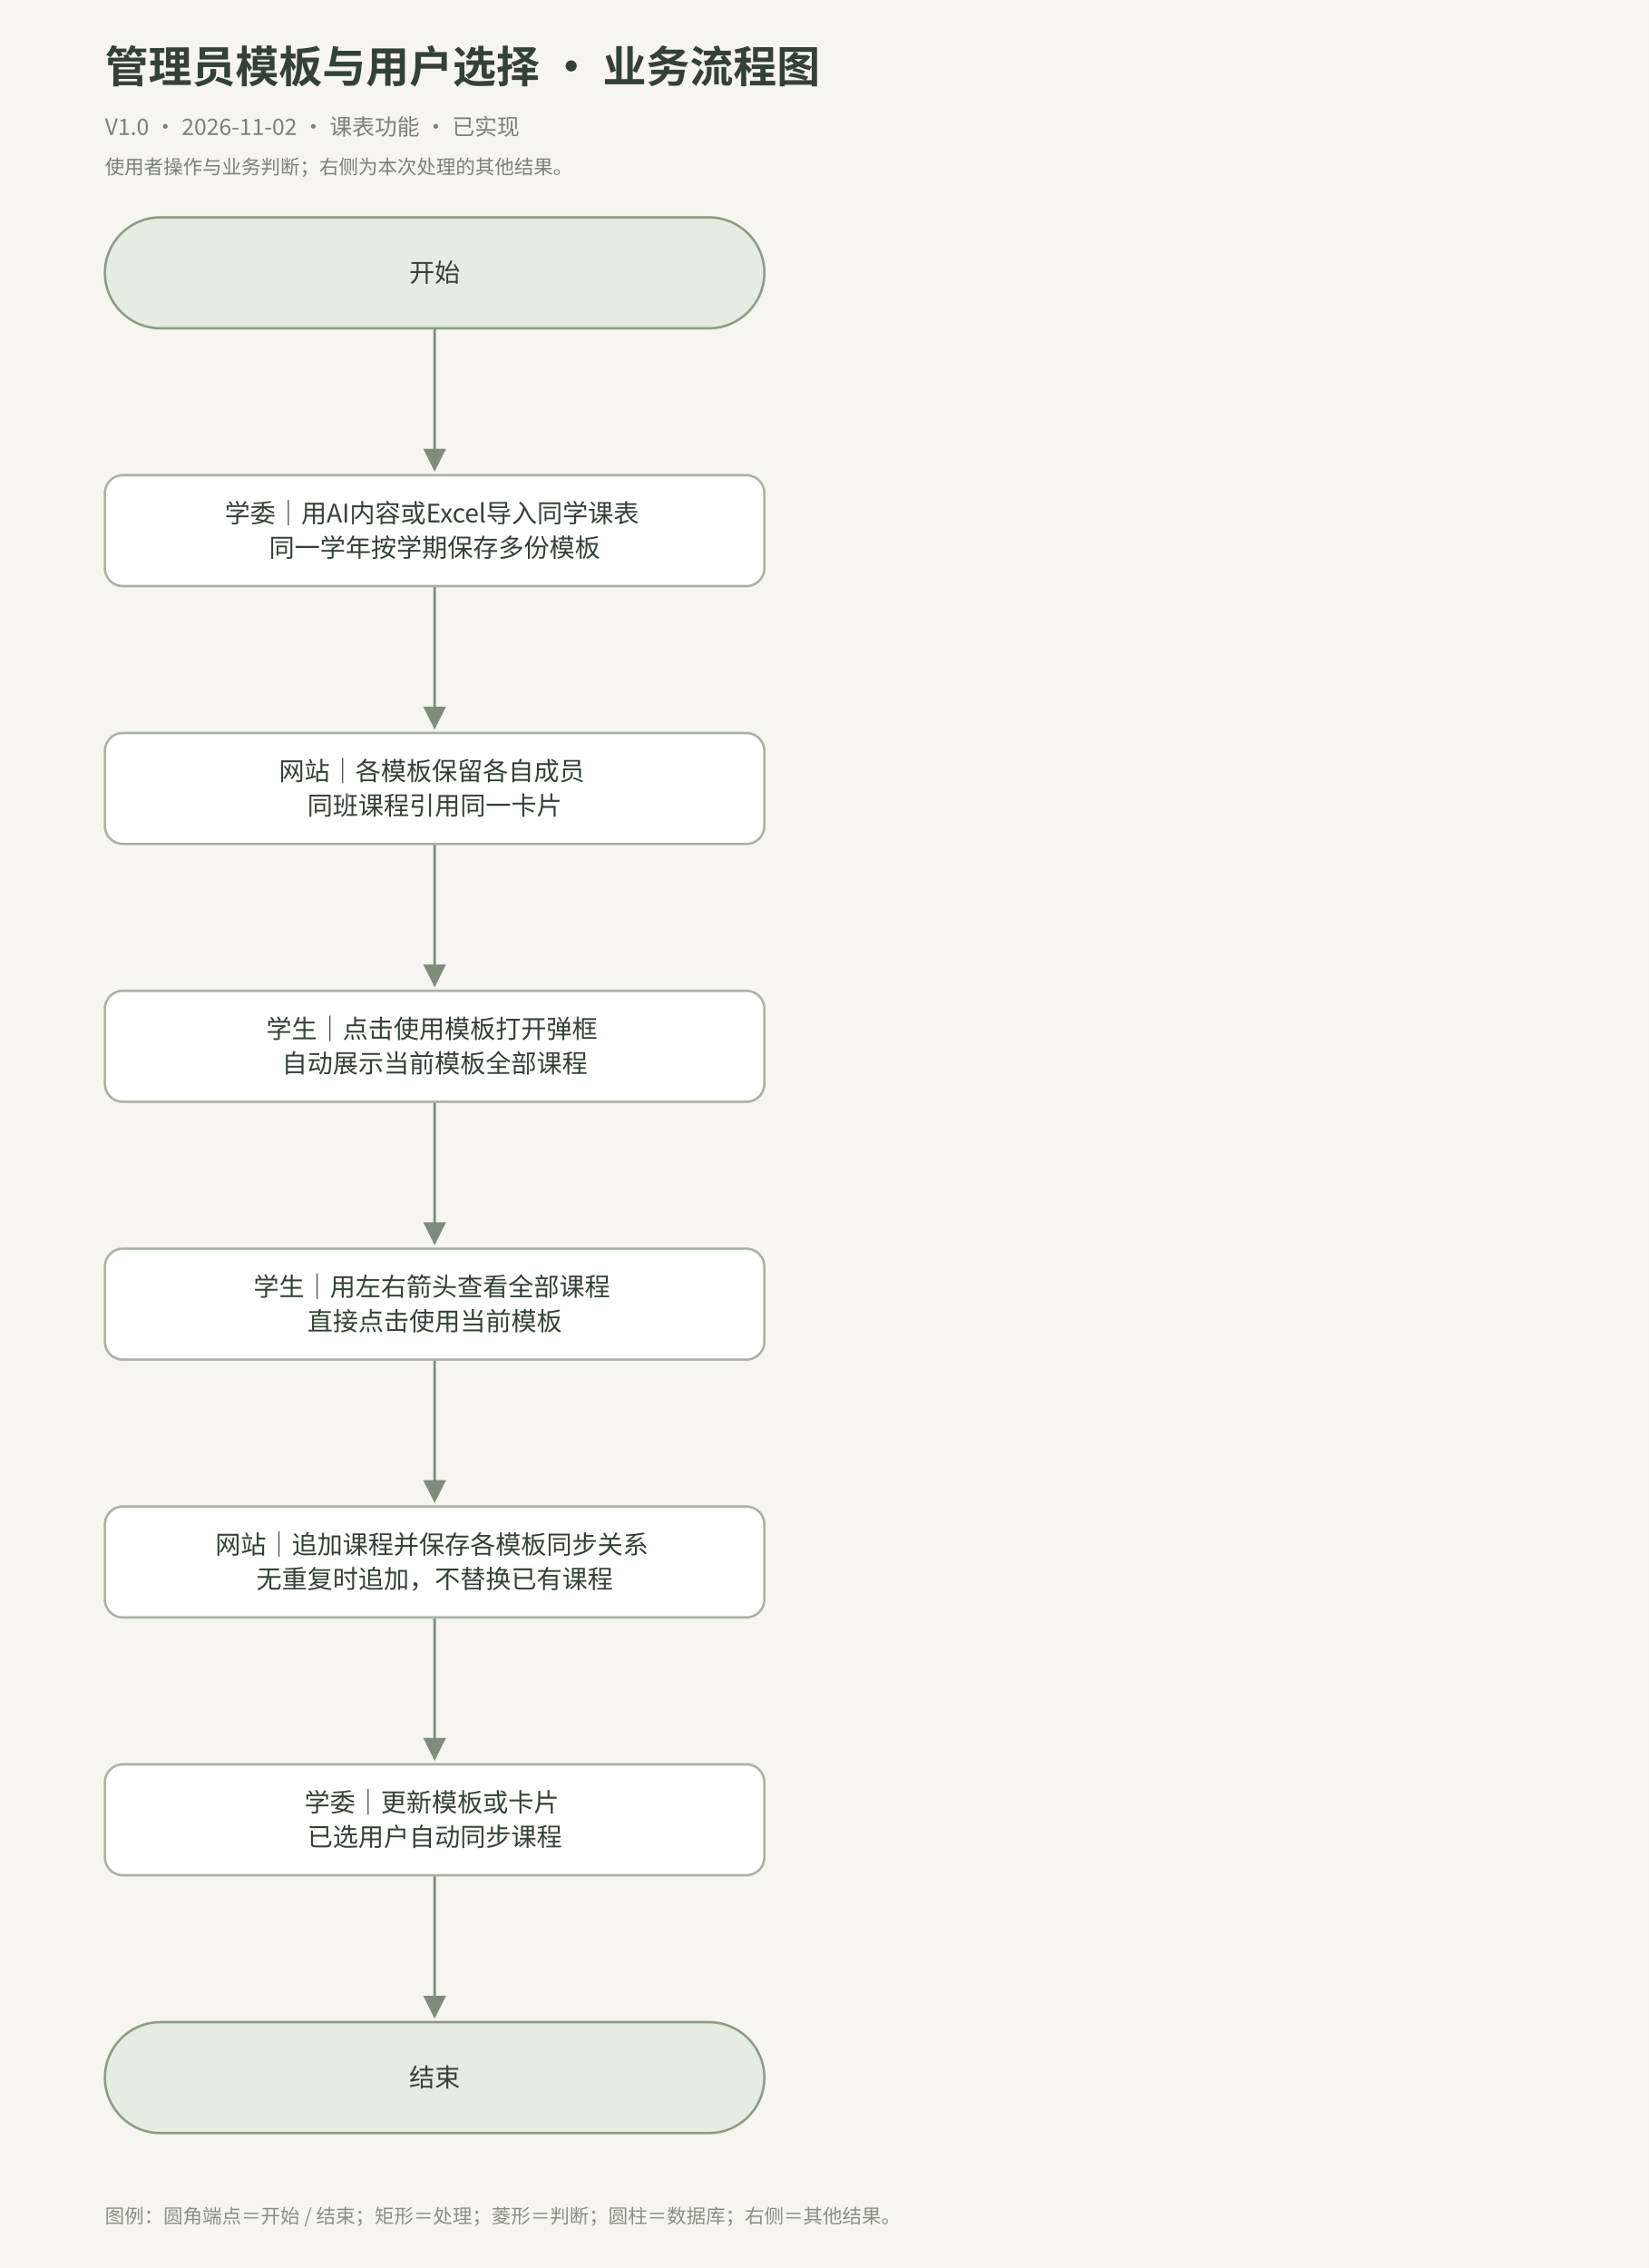
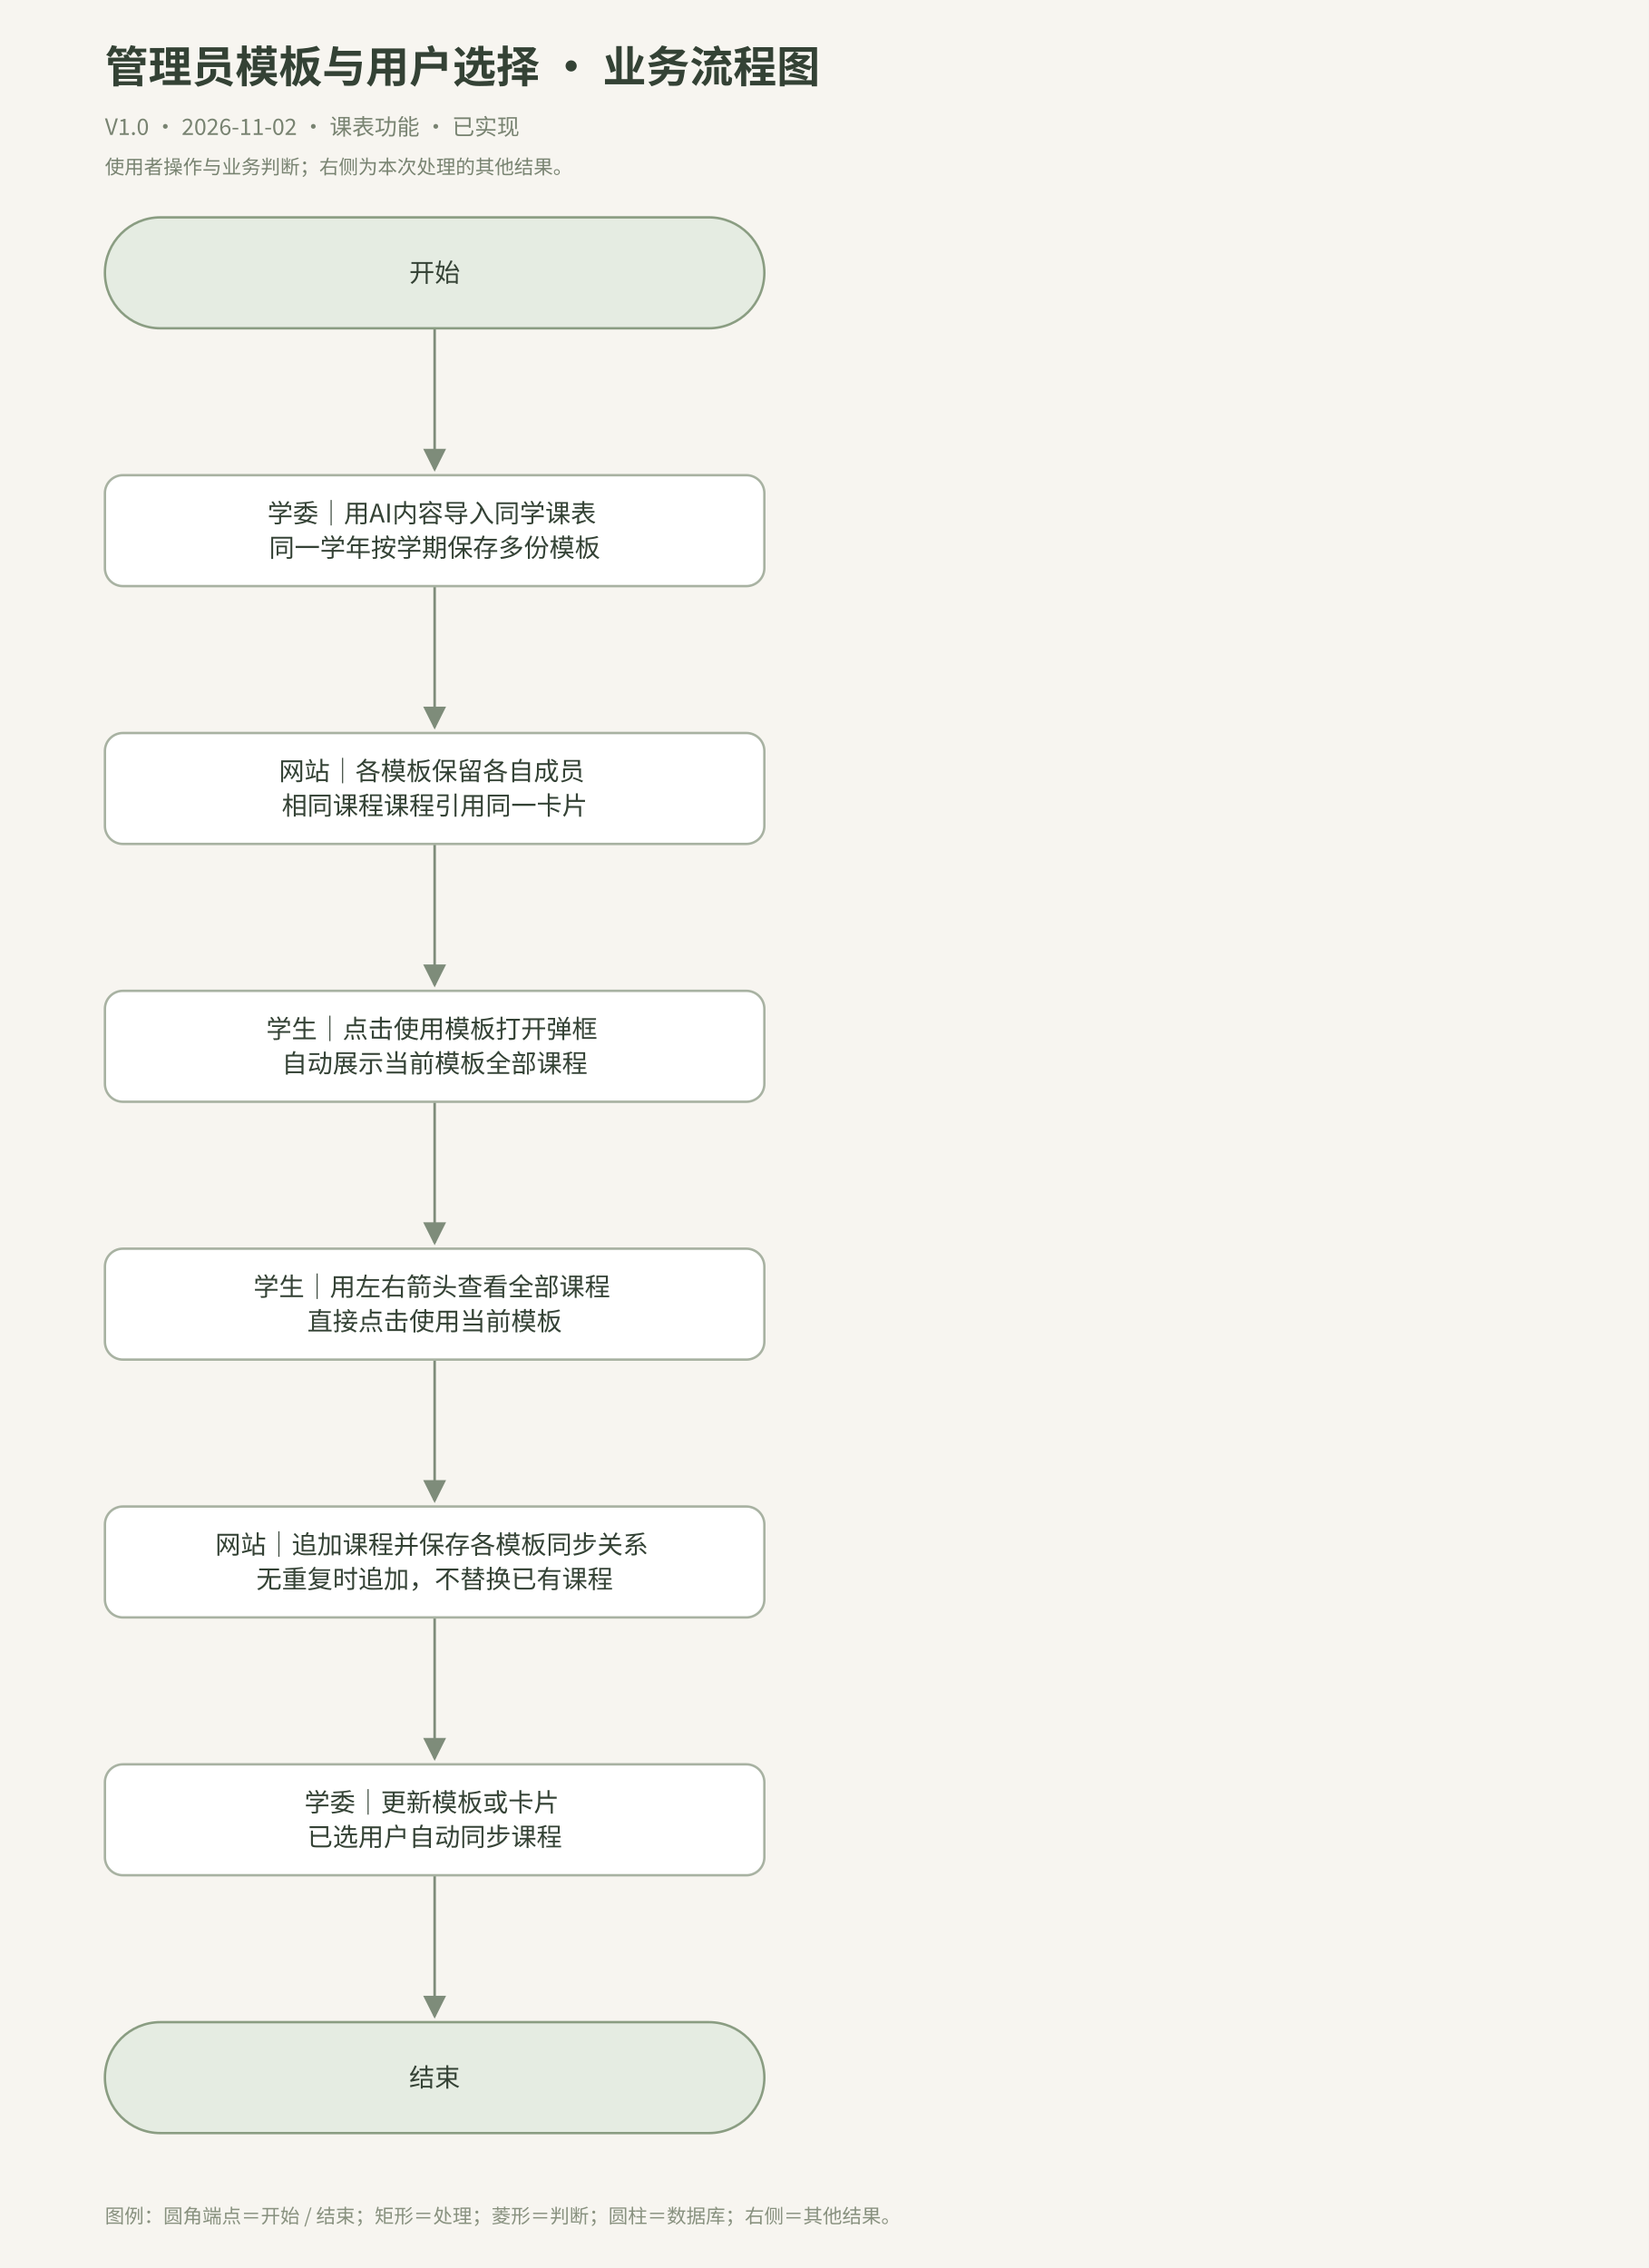
<svg xmlns="http://www.w3.org/2000/svg" width="1100" height="1513" viewBox="0 0 1100 1513" role="img" aria-labelledby="title desc">
  <defs>
    <marker id="arrow" markerWidth="9" markerHeight="9" refX="8" refY="4.5" orient="auto" markerUnits="strokeWidth">
      <path d="M0 0 L9 4.5 L0 9 Z" fill="#7E8C7A" />
    </marker>
  </defs>
  <rect width="1100" height="1513" fill="#F7F5F0" />
  <g font-family="'Microsoft YaHei','PingFang SC','Noto Sans CJK SC',sans-serif" fill="#344235">
    <text x="70" y="55" font-size="29" font-weight="700">管理员模板与用户选择 · 业务流程图</text>
    <text x="70" y="90" font-size="15" fill="#788371">V1.0 · 2026-11-02 · 课表功能 · 已实现</text>
    <text x="70" y="116" font-size="13" fill="#788371">使用者操作与业务判断；右侧为本次处理的其他结果。</text>
    <path d="M290.0 219 L290.0 313" stroke="#7E8C7A" stroke-width="1.7" fill="none" marker-end="url(#arrow)" />
    <path d="M290.0 391 L290.0 485" stroke="#7E8C7A" stroke-width="1.7" fill="none" marker-end="url(#arrow)" />
    <path d="M290.0 563 L290.0 657" stroke="#7E8C7A" stroke-width="1.7" fill="none" marker-end="url(#arrow)" />
    <path d="M290.0 735 L290.0 829" stroke="#7E8C7A" stroke-width="1.7" fill="none" marker-end="url(#arrow)" />
    <path d="M290.0 907 L290.0 1001" stroke="#7E8C7A" stroke-width="1.7" fill="none" marker-end="url(#arrow)" />
    <path d="M290.0 1079 L290.0 1173" stroke="#7E8C7A" stroke-width="1.7" fill="none" marker-end="url(#arrow)" />
    <path d="M290.0 1251 L290.0 1345" stroke="#7E8C7A" stroke-width="1.7" fill="none" marker-end="url(#arrow)" />
    <rect x="70" y="145" width="440" height="74" rx="37.0" fill="#E5ECE2" stroke="#8A9D82" stroke-width="1.6" />
    <text text-anchor="middle" font-size="17">
      <tspan x="290.0" y="188.0">开始</tspan>
    </text>
    <rect x="70" y="317" width="440" height="74" rx="12" fill="#FFFFFF" stroke="#A8B2A2" stroke-width="1.6" />
    <text text-anchor="middle" font-size="17">
-       <tspan x="290.0" y="348.5">学委｜用AI内容或Excel导入同学课表</tspan>
+       <tspan x="290.0" y="348.5">学委｜用AI内容导入同学课表</tspan>
      <tspan x="290.0" y="371.5">同一学年按学期保存多份模板</tspan>
    </text>
    <rect x="70" y="489" width="440" height="74" rx="12" fill="#FFFFFF" stroke="#A8B2A2" stroke-width="1.6" />
    <text text-anchor="middle" font-size="17">
      <tspan x="290.0" y="520.5">网站｜各模板保留各自成员</tspan>
-       <tspan x="290.0" y="543.5">同班课程引用同一卡片</tspan>
+       <tspan x="290.0" y="543.5">相同课程课程引用同一卡片</tspan>
    </text>
    <rect x="70" y="661" width="440" height="74" rx="12" fill="#FFFFFF" stroke="#A8B2A2" stroke-width="1.6" />
    <text text-anchor="middle" font-size="17">
      <tspan x="290.0" y="692.5">学生｜点击使用模板打开弹框</tspan>
      <tspan x="290.0" y="715.5">自动展示当前模板全部课程</tspan>
    </text>
    <rect x="70" y="833" width="440" height="74" rx="12" fill="#FFFFFF" stroke="#A8B2A2" stroke-width="1.6" />
    <text text-anchor="middle" font-size="17">
      <tspan x="290.0" y="864.5">学生｜用左右箭头查看全部课程</tspan>
      <tspan x="290.0" y="887.5">直接点击使用当前模板</tspan>
    </text>
    <rect x="70" y="1005" width="440" height="74" rx="12" fill="#FFFFFF" stroke="#A8B2A2" stroke-width="1.6" />
    <text text-anchor="middle" font-size="17">
      <tspan x="290.0" y="1036.5">网站｜追加课程并保存各模板同步关系</tspan>
      <tspan x="290.0" y="1059.5">无重复时追加，不替换已有课程</tspan>
    </text>
    <rect x="70" y="1177" width="440" height="74" rx="12" fill="#FFFFFF" stroke="#A8B2A2" stroke-width="1.6" />
    <text text-anchor="middle" font-size="17">
      <tspan x="290.0" y="1208.5">学委｜更新模板或卡片</tspan>
      <tspan x="290.0" y="1231.5">已选用户自动同步课程</tspan>
    </text>
    <rect x="70" y="1349" width="440" height="74" rx="37.0" fill="#E5ECE2" stroke="#8A9D82" stroke-width="1.6" />
    <text text-anchor="middle" font-size="17">
      <tspan x="290.0" y="1392.0">结束</tspan>
    </text>
    <text x="70" y="1483" font-size="13" fill="#88917F">图例：圆角端点＝开始 / 结束；矩形＝处理；菱形＝判断；圆柱＝数据库；右侧＝其他结果。</text>
  </g>
</svg>
